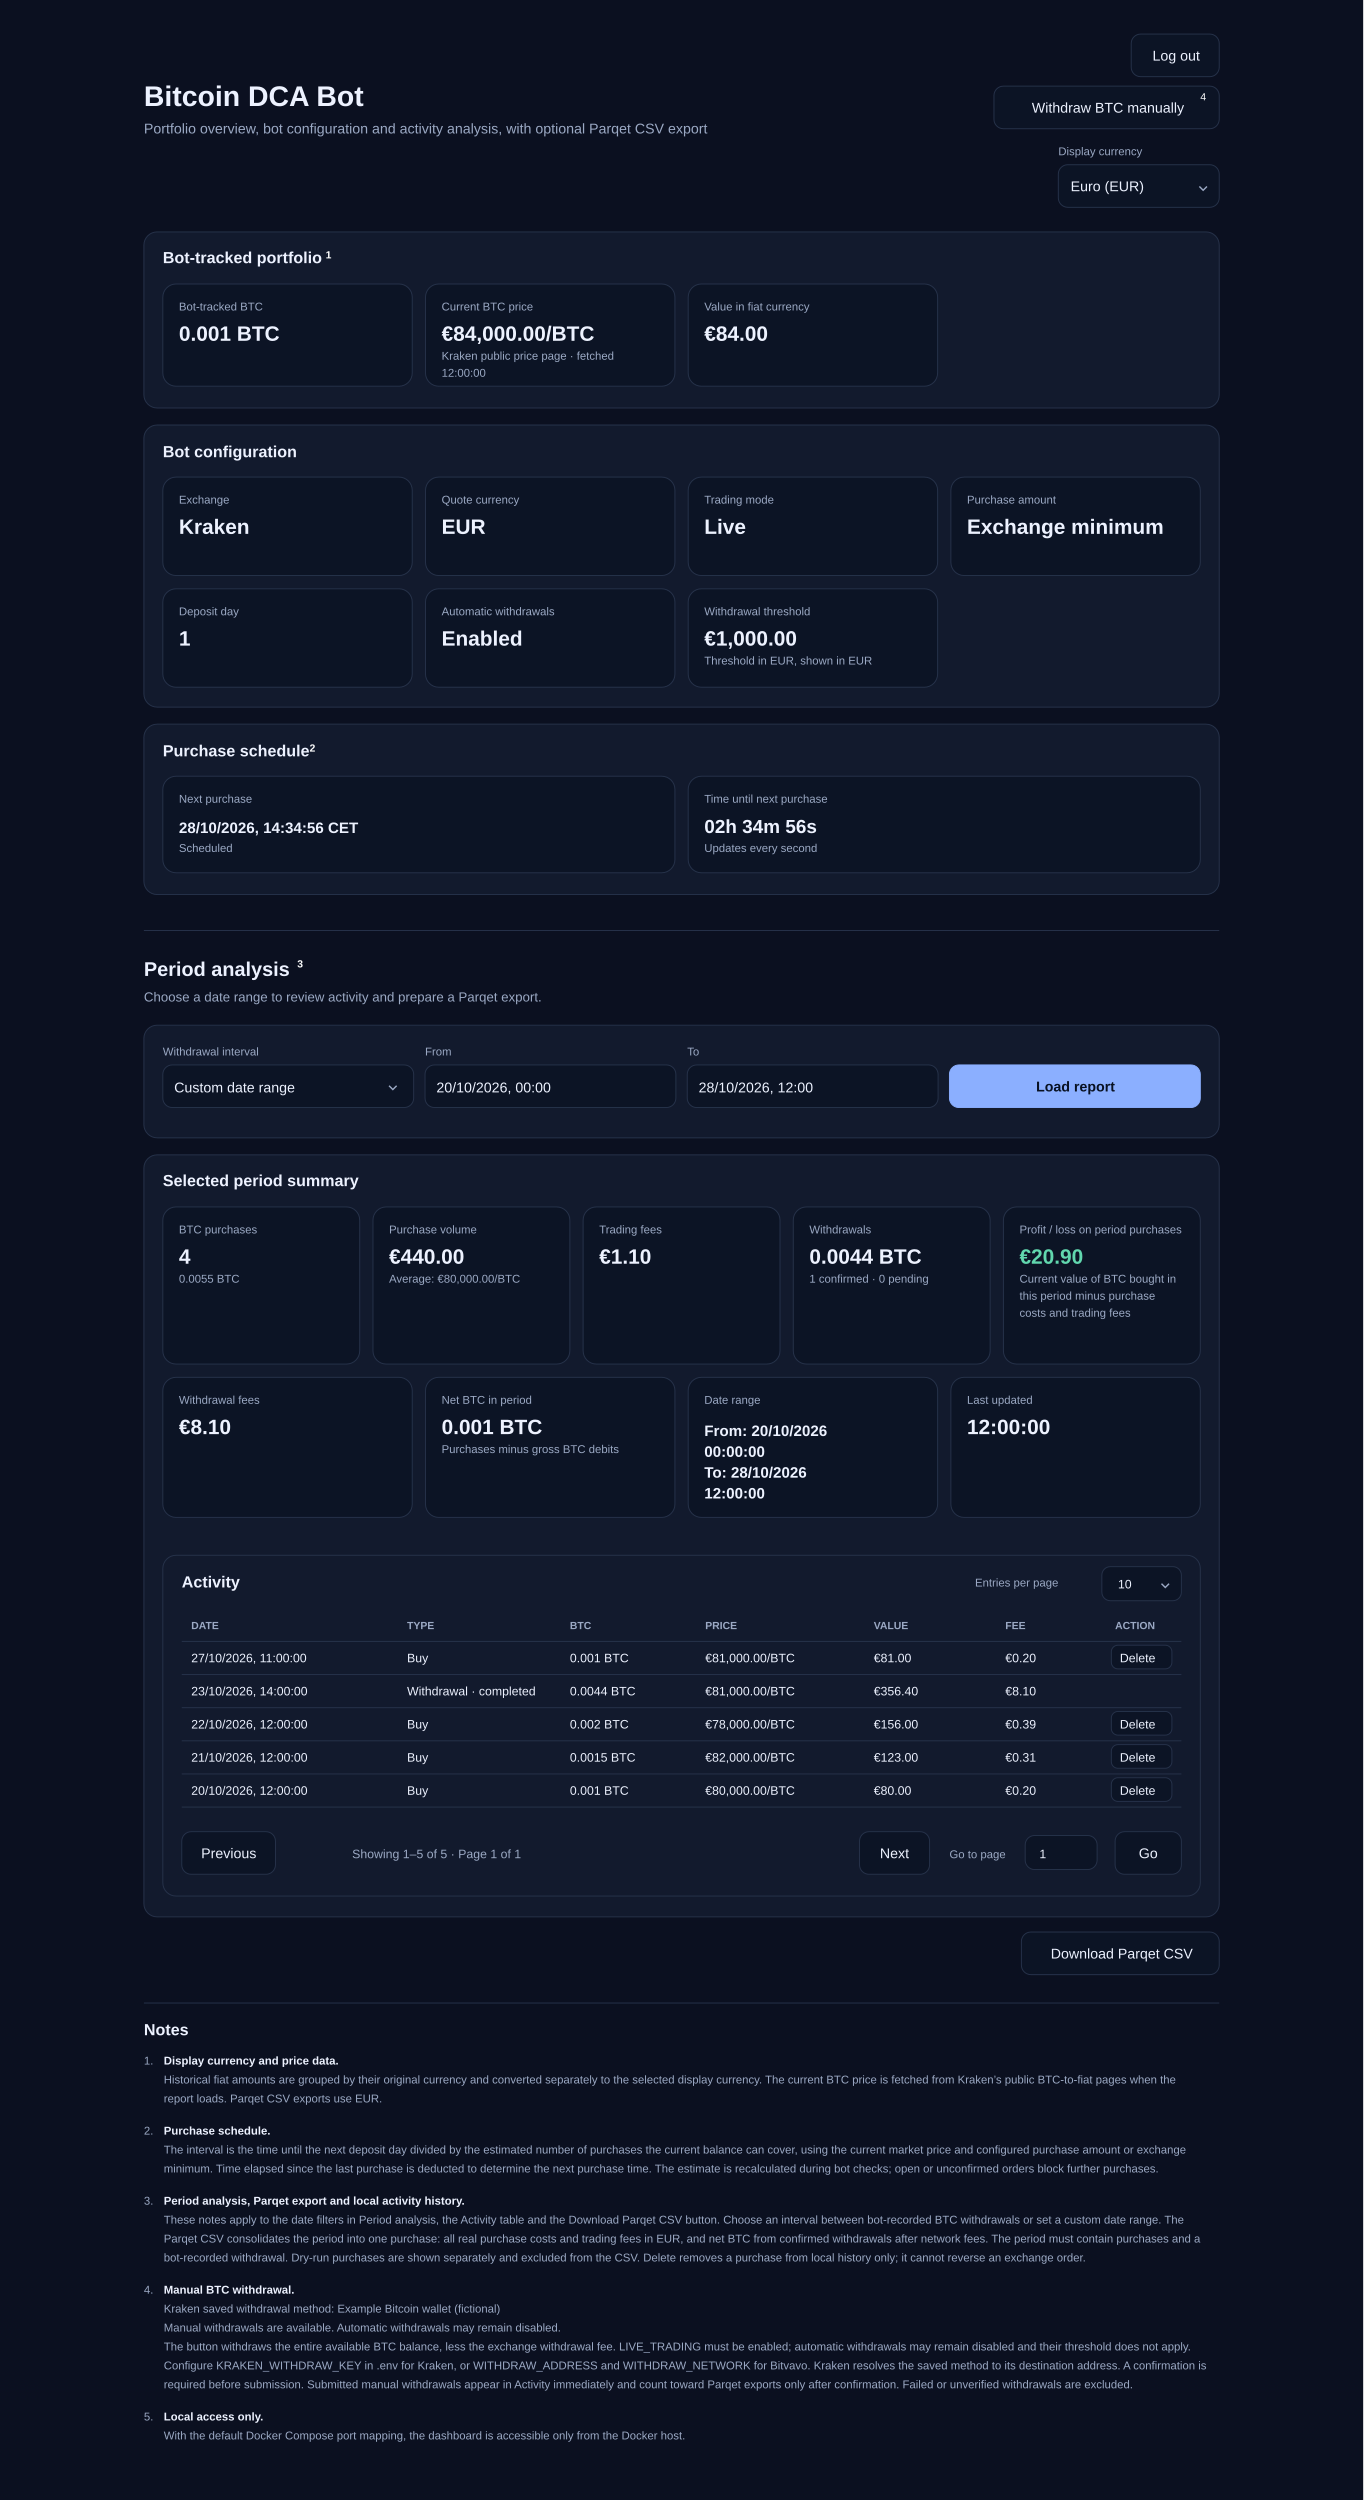
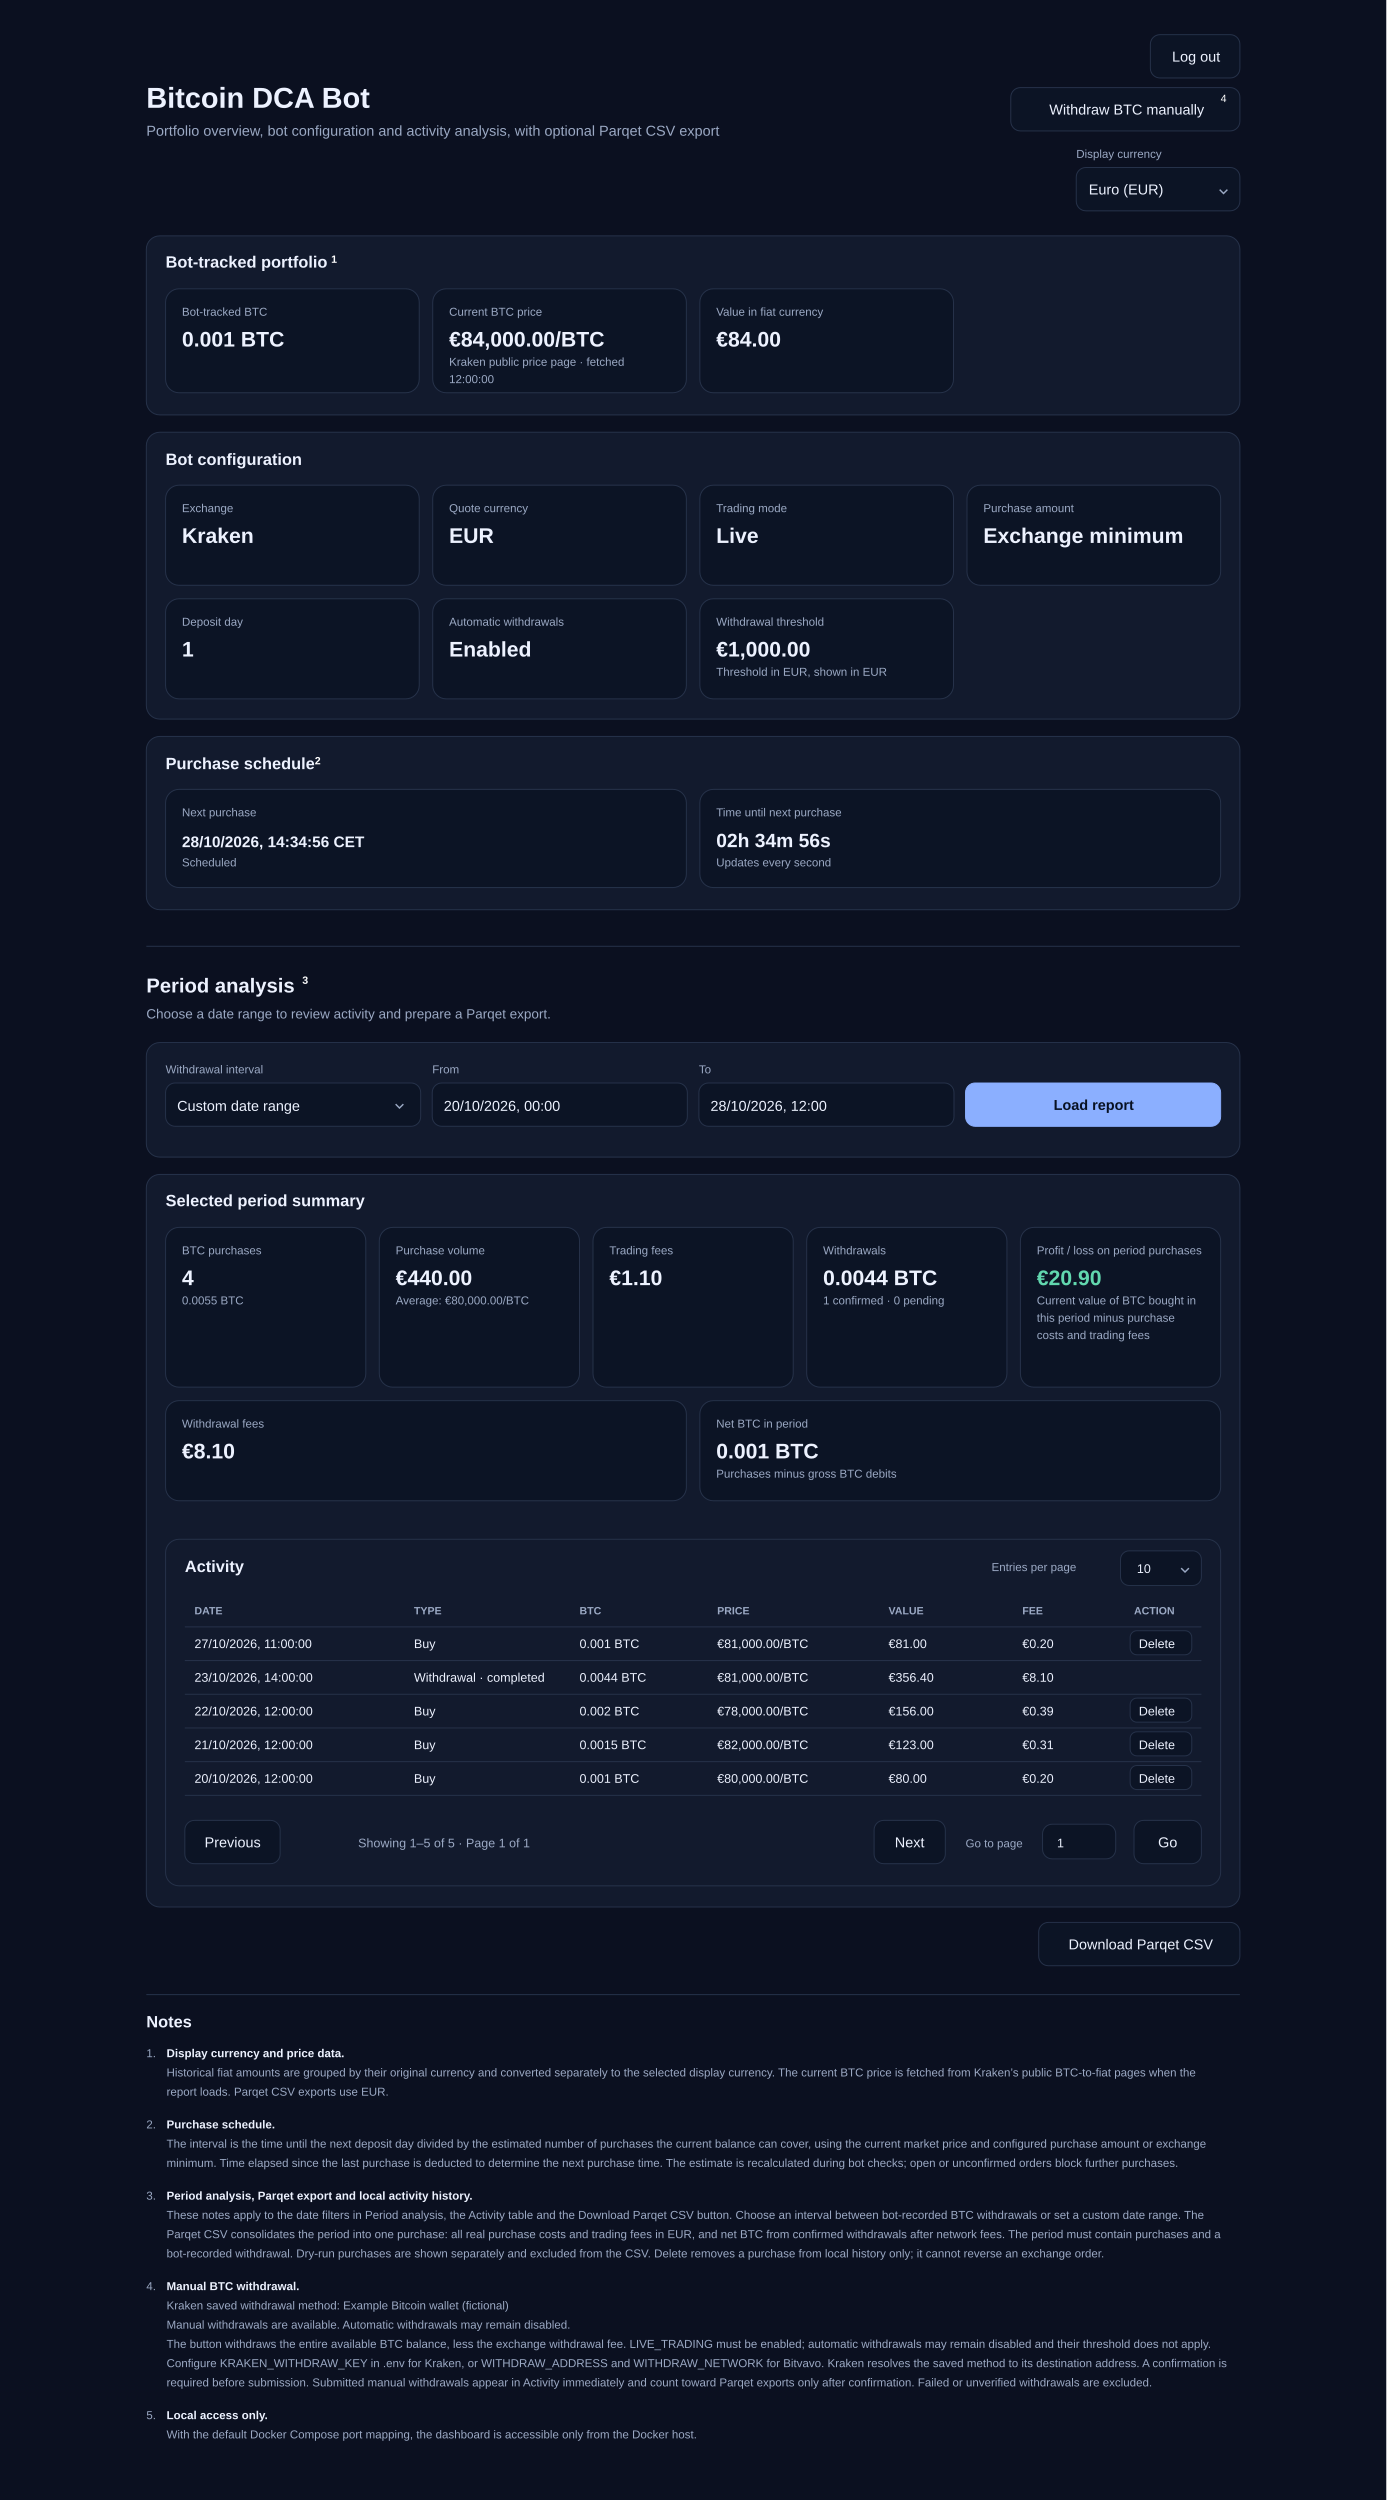
- <svg xmlns="http://www.w3.org/2000/svg" width="1440" height="2641" viewBox="0 0 1440 2641" role="img" aria-labelledby="title desc">
+ <svg xmlns="http://www.w3.org/2000/svg" width="1440" height="2597" viewBox="0 0 1440 2597" role="img" aria-labelledby="title desc">
  <style>text{font-family:Arial,Helvetica,sans-serif}</style>
-   <rect width="1440" height="2641" fill="#0b1020" />
+   <rect width="1440" height="2597" fill="#0b1020" />
  <text x="152" y="112" font-size="30" fill="#edf2ff" font-weight="700">Bitcoin DCA Bot</text>
  <text x="152" y="141" font-size="15" fill="#9ba9c4">Portfolio overview, bot configuration and activity analysis, with optional Parqet CSV export</text>
  <rect x="1195" y="36" width="93" height="45" rx="10" fill="#0c1425" stroke="#26324a" />
  <text x="1217.5" y="64" font-size="15" fill="#edf2ff">Log out</text>
  <rect x="1050" y="91" width="238" height="45" rx="10" fill="#0c1425" stroke="#26324a" />
  <text x="1090.0" y="119" font-size="15" fill="#edf2ff">Withdraw BTC manually</text>
  <text x="1268" y="106" font-size="11" fill="#fff">4</text>
  <text x="1118" y="164" font-size="12" fill="#9ba9c4">Display currency</text>
  <rect x="1118" y="174" width="170" height="45" rx="10" fill="#0c1425" stroke="#26324a" />
  <text x="1131" y="202" font-size="15" fill="#edf2ff">Euro (EUR)</text>
  <path d="M1267 197l4 4 4-4" fill="none" stroke="#9ba9c4" stroke-width="1.5" />
  <rect x="152" y="245" width="1136" height="186" rx="14" fill="#121a2d" stroke="#26324a" />
  <text x="172" y="278" font-size="17" fill="#edf2ff" font-weight="700">Bot-tracked portfolio</text>
  <text x="344.0" y="273" font-size="11" fill="#fff" font-weight="700">1</text>
  <rect x="172.0" y="300" width="263.5" height="108" rx="14" fill="#0c1425" stroke="#26324a" />
  <text x="189.0" y="328" font-size="12" fill="#9ba9c4">Bot-tracked BTC</text>
  <text x="189.0" y="360" font-size="22" fill="#edf2ff" font-weight="700">0.001 BTC</text>
  <rect x="449.5" y="300" width="263.5" height="108" rx="14" fill="#0c1425" stroke="#26324a" />
  <text x="466.5" y="328" font-size="12" fill="#9ba9c4">Current BTC price</text>
  <text x="466.5" y="360" font-size="22" fill="#edf2ff" font-weight="700">€84,000.00/BTC</text>
  <text x="466.5" y="380" font-size="12" fill="#9ba9c4">Kraken public price page · fetched</text>
  <text x="466.5" y="398" font-size="12" fill="#9ba9c4">12:00:00</text>
  <rect x="727.0" y="300" width="263.5" height="108" rx="14" fill="#0c1425" stroke="#26324a" />
  <text x="744.0" y="328" font-size="12" fill="#9ba9c4">Value in fiat currency</text>
  <text x="744.0" y="360" font-size="22" fill="#edf2ff" font-weight="700">€84.00</text>
  <rect x="152" y="449" width="1136" height="298" rx="14" fill="#121a2d" stroke="#26324a" />
  <text x="172" y="483" font-size="17" fill="#edf2ff" font-weight="700">Bot configuration</text>
  <rect x="172.0" y="504" width="263.5" height="104" rx="14" fill="#0c1425" stroke="#26324a" />
  <text x="189.0" y="532" font-size="12" fill="#9ba9c4">Exchange</text>
  <text x="189.0" y="564" font-size="22" fill="#edf2ff" font-weight="700">Kraken</text>
  <rect x="449.5" y="504" width="263.5" height="104" rx="14" fill="#0c1425" stroke="#26324a" />
  <text x="466.5" y="532" font-size="12" fill="#9ba9c4">Quote currency</text>
  <text x="466.5" y="564" font-size="22" fill="#edf2ff" font-weight="700">EUR</text>
  <rect x="727.0" y="504" width="263.5" height="104" rx="14" fill="#0c1425" stroke="#26324a" />
  <text x="744.0" y="532" font-size="12" fill="#9ba9c4">Trading mode</text>
  <text x="744.0" y="564" font-size="22" fill="#edf2ff" font-weight="700">Live</text>
  <rect x="1004.5" y="504" width="263.5" height="104" rx="14" fill="#0c1425" stroke="#26324a" />
  <text x="1021.5" y="532" font-size="12" fill="#9ba9c4">Purchase amount</text>
  <text x="1021.5" y="564" font-size="22" fill="#edf2ff" font-weight="700">Exchange minimum</text>
  <rect x="172.0" y="622" width="263.5" height="104" rx="14" fill="#0c1425" stroke="#26324a" />
  <text x="189.0" y="650" font-size="12" fill="#9ba9c4">Deposit day</text>
  <text x="189.0" y="682" font-size="22" fill="#edf2ff" font-weight="700">1</text>
  <rect x="449.5" y="622" width="263.5" height="104" rx="14" fill="#0c1425" stroke="#26324a" />
  <text x="466.5" y="650" font-size="12" fill="#9ba9c4">Automatic withdrawals</text>
  <text x="466.5" y="682" font-size="22" fill="#edf2ff" font-weight="700">Enabled</text>
  <rect x="727.0" y="622" width="263.5" height="104" rx="14" fill="#0c1425" stroke="#26324a" />
  <text x="744.0" y="650" font-size="12" fill="#9ba9c4">Withdrawal threshold</text>
  <text x="744.0" y="682" font-size="22" fill="#edf2ff" font-weight="700">€1,000.00</text>
  <text x="744.0" y="702" font-size="12" fill="#9ba9c4">Threshold in EUR, shown in EUR</text>
  <rect x="152" y="765" width="1136" height="180" rx="14" fill="#121a2d" stroke="#26324a" />
  <text x="172" y="799" font-size="17" fill="#edf2ff" font-weight="700">Purchase schedule</text>
  <text x="327.0" y="794" font-size="11" fill="#fff" font-weight="700">2</text>
  <rect x="172.0" y="820" width="541.0" height="102" rx="14" fill="#0c1425" stroke="#26324a" />
  <text x="189.0" y="848" font-size="12" fill="#9ba9c4">Next purchase</text>
  <text x="189.0" y="880" font-size="16" fill="#edf2ff" font-weight="700">28/10/2026, 14:34:56 CET</text>
  <text x="189.0" y="900" font-size="12" fill="#9ba9c4">Scheduled</text>
  <rect x="727.0" y="820" width="541.0" height="102" rx="14" fill="#0c1425" stroke="#26324a" />
  <text x="744.0" y="848" font-size="12" fill="#9ba9c4">Time until next purchase</text>
  <text x="744.0" y="880" font-size="20" fill="#edf2ff" font-weight="700">02h 34m 56s</text>
  <text x="744.0" y="900" font-size="12" fill="#9ba9c4">Updates every second</text>
  <path d="M152 983H1288" stroke="#26324a" />
  <text x="152" y="1031" font-size="21" fill="#edf2ff" font-weight="700">Period analysis</text>
  <text x="314.0" y="1022" font-size="11" fill="#fff" font-weight="700">3</text>
  <text x="152" y="1058" font-size="14" fill="#9ba9c4">Choose a date range to review activity and prepare a Parqet export.</text>
  <rect x="152" y="1083" width="1136" height="119" rx="14" fill="#121a2d" stroke="#26324a" />
  <text x="172" y="1115" font-size="12" fill="#9ba9c4">Withdrawal interval</text>
  <rect x="172" y="1125" width="265" height="45" rx="10" fill="#0c1425" stroke="#26324a" />
  <text x="184" y="1154" font-size="15" fill="#edf2ff">Custom date range</text>
  <text x="449" y="1115" font-size="12" fill="#9ba9c4">From</text>
  <rect x="449" y="1125" width="265" height="45" rx="10" fill="#0c1425" stroke="#26324a" />
  <text x="461" y="1154" font-size="15" fill="#edf2ff">20/10/2026, 00:00</text>
  <text x="726" y="1115" font-size="12" fill="#9ba9c4">To</text>
  <rect x="726" y="1125" width="265" height="45" rx="10" fill="#0c1425" stroke="#26324a" />
  <text x="738" y="1154" font-size="15" fill="#edf2ff">28/10/2026, 12:00</text>
  <path d="M411 1147l4 4 4-4" fill="none" stroke="#9ba9c4" stroke-width="1.5" />
  <rect x="1003" y="1125" width="265" height="45" rx="10" fill="#8bafff" stroke="#8bafff" />
  <text x="1094.5" y="1153" font-size="15" fill="#081122" font-weight="700">Load report</text>
-   <rect x="152" y="1220" width="1136" height="805" rx="14" fill="#121a2d" stroke="#26324a" />
+   <rect x="152" y="1220" width="1136" height="761" rx="14" fill="#121a2d" stroke="#26324a" />
  <text x="172" y="1253" font-size="17" fill="#edf2ff" font-weight="700">Selected period summary</text>
  <rect x="172.0" y="1275" width="208.0" height="166" rx="14" fill="#0c1425" stroke="#26324a" />
  <text x="189.0" y="1303" font-size="12" fill="#9ba9c4">BTC purchases</text>
  <text x="189.0" y="1335" font-size="22" fill="#edf2ff" font-weight="700">4</text>
  <text x="189.0" y="1355" font-size="12" fill="#9ba9c4">0.0055 BTC</text>
  <rect x="394.0" y="1275" width="208.0" height="166" rx="14" fill="#0c1425" stroke="#26324a" />
  <text x="411.0" y="1303" font-size="12" fill="#9ba9c4">Purchase volume</text>
  <text x="411.0" y="1335" font-size="22" fill="#edf2ff" font-weight="700">€440.00</text>
  <text x="411.0" y="1355" font-size="12" fill="#9ba9c4">Average: €80,000.00/BTC</text>
  <rect x="616.0" y="1275" width="208.0" height="166" rx="14" fill="#0c1425" stroke="#26324a" />
  <text x="633.0" y="1303" font-size="12" fill="#9ba9c4">Trading fees</text>
  <text x="633.0" y="1335" font-size="22" fill="#edf2ff" font-weight="700">€1.10</text>
  <rect x="838.0" y="1275" width="208.0" height="166" rx="14" fill="#0c1425" stroke="#26324a" />
  <text x="855.0" y="1303" font-size="12" fill="#9ba9c4">Withdrawals</text>
  <text x="855.0" y="1335" font-size="22" fill="#edf2ff" font-weight="700">0.0044 BTC</text>
  <text x="855.0" y="1355" font-size="12" fill="#9ba9c4">1 confirmed · 0 pending</text>
  <rect x="1060.0" y="1275" width="208.0" height="166" rx="14" fill="#0c1425" stroke="#26324a" />
  <text x="1077.0" y="1303" font-size="12" fill="#9ba9c4">Profit / loss on period purchases</text>
  <text x="1077.0" y="1335" font-size="22" fill="#61d7ae" font-weight="700">€20.90</text>
  <text x="1077.0" y="1355" font-size="12" fill="#9ba9c4">Current value of BTC bought in</text>
  <text x="1077.0" y="1373" font-size="12" fill="#9ba9c4">this period minus purchase</text>
  <text x="1077.0" y="1391" font-size="12" fill="#9ba9c4">costs and trading fees</text>
-   <rect x="172.0" y="1455" width="263.5" height="148" rx="14" fill="#0c1425" stroke="#26324a" />
+   <rect x="172.0" y="1455" width="541.0" height="104" rx="14" fill="#0c1425" stroke="#26324a" />
  <text x="189.0" y="1483" font-size="12" fill="#9ba9c4">Withdrawal fees</text>
  <text x="189.0" y="1515" font-size="22" fill="#edf2ff" font-weight="700">€8.10</text>
-   <rect x="449.5" y="1455" width="263.5" height="148" rx="14" fill="#0c1425" stroke="#26324a" />
-   <text x="466.5" y="1483" font-size="12" fill="#9ba9c4">Net BTC in period</text>
-   <text x="466.5" y="1515" font-size="22" fill="#edf2ff" font-weight="700">0.001 BTC</text>
-   <text x="466.5" y="1535" font-size="12" fill="#9ba9c4">Purchases minus gross BTC debits</text>
-   <rect x="727.0" y="1455" width="263.5" height="148" rx="14" fill="#0c1425" stroke="#26324a" />
-   <text x="744.0" y="1483" font-size="12" fill="#9ba9c4">Date range</text>
-   <text x="744.0" y="1517" font-size="16" fill="#edf2ff" font-weight="700">From: 20/10/2026</text>
-   <text x="744.0" y="1539" font-size="16" fill="#edf2ff" font-weight="700">00:00:00</text>
-   <text x="744.0" y="1561" font-size="16" fill="#edf2ff" font-weight="700">To: 28/10/2026</text>
-   <text x="744.0" y="1583" font-size="16" fill="#edf2ff" font-weight="700">12:00:00</text>
-   <rect x="1004.5" y="1455" width="263.5" height="148" rx="14" fill="#0c1425" stroke="#26324a" />
-   <text x="1021.5" y="1483" font-size="12" fill="#9ba9c4">Last updated</text>
-   <text x="1021.5" y="1515" font-size="22" fill="#edf2ff" font-weight="700">12:00:00</text>
-   <rect x="172" y="1643" width="1096" height="360" rx="14" fill="#121a2d" stroke="#26324a" />
-   <text x="192" y="1677" font-size="17" fill="#edf2ff" font-weight="700">Activity</text>
-   <text x="1030" y="1676" font-size="12" fill="#9ba9c4">Entries per page</text>
-   <rect x="1164" y="1655" width="84" height="36" rx="9" fill="#0c1425" stroke="#26324a" />
-   <text x="1181" y="1678" font-size="13" fill="#edf2ff">10</text>
-   <path d="M1227 1673l4 4 4-4" fill="none" stroke="#9ba9c4" stroke-width="1.5" />
-   <text x="202" y="1721" font-size="11" fill="#9ba9c4" font-weight="700">DATE</text>
-   <text x="430" y="1721" font-size="11" fill="#9ba9c4" font-weight="700">TYPE</text>
-   <text x="602" y="1721" font-size="11" fill="#9ba9c4" font-weight="700">BTC</text>
-   <text x="745" y="1721" font-size="11" fill="#9ba9c4" font-weight="700">PRICE</text>
-   <text x="923" y="1721" font-size="11" fill="#9ba9c4" font-weight="700">VALUE</text>
-   <text x="1062" y="1721" font-size="11" fill="#9ba9c4" font-weight="700">FEE</text>
-   <text x="1178" y="1721" font-size="11" fill="#9ba9c4" font-weight="700">ACTION</text>
-   <path d="M192 1734H1248" stroke="#26324a" />
-   <text x="202" y="1756" font-size="13" fill="#edf2ff">27/10/2026, 11:00:00</text>
-   <text x="430" y="1756" font-size="13" fill="#edf2ff">Buy</text>
-   <text x="602" y="1756" font-size="13" fill="#edf2ff">0.001 BTC</text>
-   <text x="745" y="1756" font-size="13" fill="#edf2ff">€81,000.00/BTC</text>
-   <text x="923" y="1756" font-size="13" fill="#edf2ff">€81.00</text>
-   <text x="1062" y="1756" font-size="13" fill="#edf2ff">€0.20</text>
-   <rect x="1174" y="1738" width="64" height="25" rx="7" fill="#0c1425" stroke="#26324a" />
-   <text x="1183" y="1756" font-size="13" fill="#edf2ff">Delete</text>
-   <path d="M192 1769H1248" stroke="#26324a" />
-   <text x="202" y="1791" font-size="13" fill="#edf2ff">23/10/2026, 14:00:00</text>
-   <text x="430" y="1791" font-size="13" fill="#edf2ff">Withdrawal · completed</text>
-   <text x="602" y="1791" font-size="13" fill="#edf2ff">0.0044 BTC</text>
-   <text x="745" y="1791" font-size="13" fill="#edf2ff">€81,000.00/BTC</text>
-   <text x="923" y="1791" font-size="13" fill="#edf2ff">€356.40</text>
-   <text x="1062" y="1791" font-size="13" fill="#edf2ff">€8.10</text>
-   <text x="1178" y="1791" font-size="13" fill="#edf2ff" />
-   <path d="M192 1804H1248" stroke="#26324a" />
-   <text x="202" y="1826" font-size="13" fill="#edf2ff">22/10/2026, 12:00:00</text>
-   <text x="430" y="1826" font-size="13" fill="#edf2ff">Buy</text>
-   <text x="602" y="1826" font-size="13" fill="#edf2ff">0.002 BTC</text>
-   <text x="745" y="1826" font-size="13" fill="#edf2ff">€78,000.00/BTC</text>
-   <text x="923" y="1826" font-size="13" fill="#edf2ff">€156.00</text>
-   <text x="1062" y="1826" font-size="13" fill="#edf2ff">€0.39</text>
-   <rect x="1174" y="1808" width="64" height="25" rx="7" fill="#0c1425" stroke="#26324a" />
-   <text x="1183" y="1826" font-size="13" fill="#edf2ff">Delete</text>
-   <path d="M192 1839H1248" stroke="#26324a" />
-   <text x="202" y="1861" font-size="13" fill="#edf2ff">21/10/2026, 12:00:00</text>
-   <text x="430" y="1861" font-size="13" fill="#edf2ff">Buy</text>
-   <text x="602" y="1861" font-size="13" fill="#edf2ff">0.0015 BTC</text>
-   <text x="745" y="1861" font-size="13" fill="#edf2ff">€82,000.00/BTC</text>
-   <text x="923" y="1861" font-size="13" fill="#edf2ff">€123.00</text>
-   <text x="1062" y="1861" font-size="13" fill="#edf2ff">€0.31</text>
-   <rect x="1174" y="1843" width="64" height="25" rx="7" fill="#0c1425" stroke="#26324a" />
-   <text x="1183" y="1861" font-size="13" fill="#edf2ff">Delete</text>
-   <path d="M192 1874H1248" stroke="#26324a" />
-   <text x="202" y="1896" font-size="13" fill="#edf2ff">20/10/2026, 12:00:00</text>
-   <text x="430" y="1896" font-size="13" fill="#edf2ff">Buy</text>
-   <text x="602" y="1896" font-size="13" fill="#edf2ff">0.001 BTC</text>
-   <text x="745" y="1896" font-size="13" fill="#edf2ff">€80,000.00/BTC</text>
-   <text x="923" y="1896" font-size="13" fill="#edf2ff">€80.00</text>
-   <text x="1062" y="1896" font-size="13" fill="#edf2ff">€0.20</text>
-   <rect x="1174" y="1878" width="64" height="25" rx="7" fill="#0c1425" stroke="#26324a" />
-   <text x="1183" y="1896" font-size="13" fill="#edf2ff">Delete</text>
-   <path d="M192 1909H1248" stroke="#26324a" />
-   <rect x="192" y="1935" width="99" height="45" rx="10" fill="#0c1425" stroke="#26324a" />
-   <text x="212.5" y="1963" font-size="15" fill="#edf2ff">Previous</text>
-   <text x="372" y="1963" font-size="13" fill="#9ba9c4">Showing 1–5 of 5 · Page 1 of 1</text>
-   <rect x="908" y="1935" width="74" height="45" rx="10" fill="#0c1425" stroke="#26324a" />
-   <text x="929.5" y="1963" font-size="15" fill="#edf2ff">Next</text>
-   <text x="1003" y="1963" font-size="12" fill="#9ba9c4">Go to page</text>
-   <rect x="1083" y="1939" width="76" height="36" rx="10" fill="#0c1425" stroke="#26324a" />
-   <text x="1098" y="1963" font-size="13" fill="#edf2ff">1</text>
-   <rect x="1178" y="1935" width="70" height="45" rx="10" fill="#0c1425" stroke="#26324a" />
-   <text x="1203.0" y="1963" font-size="15" fill="#edf2ff">Go</text>
-   <rect x="1079" y="2041" width="209" height="45" rx="10" fill="#0c1425" stroke="#26324a" />
-   <text x="1110.0" y="2069" font-size="15" fill="#edf2ff">Download Parqet CSV</text>
-   <path d="M152 2116H1288" stroke="#26324a" />
-   <text x="152" y="2150" font-size="17" fill="#edf2ff" font-weight="700">Notes</text>
-   <text x="152" y="2181" font-size="12" fill="#9ba9c4">1.</text>
-   <text x="173" y="2181" font-size="12" fill="#edf2ff" font-weight="700">Display currency and price data.</text>
-   <text x="173" y="2201" font-size="12" fill="#9ba9c4">Historical fiat amounts are grouped by their original currency and converted separately to the selected display currency. The current BTC price is fetched from Kraken’s public BTC-to-fiat pages when the</text>
-   <text x="173" y="2221" font-size="12" fill="#9ba9c4">report loads. Parqet CSV exports use EUR.</text>
-   <text x="152" y="2255" font-size="12" fill="#9ba9c4">2.</text>
-   <text x="173" y="2255" font-size="12" fill="#edf2ff" font-weight="700">Purchase schedule.</text>
-   <text x="173" y="2275" font-size="12" fill="#9ba9c4">The interval is the time until the next deposit day divided by the estimated number of purchases the current balance can cover, using the current market price and configured purchase amount or exchange</text>
-   <text x="173" y="2295" font-size="12" fill="#9ba9c4">minimum. Time elapsed since the last purchase is deducted to determine the next purchase time. The estimate is recalculated during bot checks; open or unconfirmed orders block further purchases.</text>
-   <text x="152" y="2329" font-size="12" fill="#9ba9c4">3.</text>
-   <text x="173" y="2329" font-size="12" fill="#edf2ff" font-weight="700">Period analysis, Parqet export and local activity history.</text>
-   <text x="173" y="2349" font-size="12" fill="#9ba9c4">These notes apply to the date filters in Period analysis, the Activity table and the Download Parqet CSV button. Choose an interval between bot-recorded BTC withdrawals or set a custom date range. The</text>
-   <text x="173" y="2369" font-size="12" fill="#9ba9c4">Parqet CSV consolidates the period into one purchase: all real purchase costs and trading fees in EUR, and net BTC from confirmed withdrawals after network fees. The period must contain purchases and a</text>
-   <text x="173" y="2389" font-size="12" fill="#9ba9c4">bot-recorded withdrawal. Dry-run purchases are shown separately and excluded from the CSV. Delete removes a purchase from local history only; it cannot reverse an exchange order.</text>
-   <text x="152" y="2423" font-size="12" fill="#9ba9c4">4.</text>
-   <text x="173" y="2423" font-size="12" fill="#edf2ff" font-weight="700">Manual BTC withdrawal.</text>
-   <text x="173" y="2443" font-size="12" fill="#9ba9c4">Kraken saved withdrawal method: Example Bitcoin wallet (fictional)</text>
-   <text x="173" y="2463" font-size="12" fill="#9ba9c4">Manual withdrawals are available. Automatic withdrawals may remain disabled.</text>
-   <text x="173" y="2483" font-size="12" fill="#9ba9c4">The button withdraws the entire available BTC balance, less the exchange withdrawal fee. LIVE_TRADING must be enabled; automatic withdrawals may remain disabled and their threshold does not apply.</text>
-   <text x="173" y="2503" font-size="12" fill="#9ba9c4">Configure KRAKEN_WITHDRAW_KEY in .env for Kraken, or WITHDRAW_ADDRESS and WITHDRAW_NETWORK for Bitvavo. Kraken resolves the saved method to its destination address. A confirmation is</text>
-   <text x="173" y="2523" font-size="12" fill="#9ba9c4">required before submission. Submitted manual withdrawals appear in Activity immediately and count toward Parqet exports only after confirmation. Failed or unverified withdrawals are excluded.</text>
-   <text x="152" y="2557" font-size="12" fill="#9ba9c4">5.</text>
-   <text x="173" y="2557" font-size="12" fill="#edf2ff" font-weight="700">Local access only.</text>
-   <text x="173" y="2577" font-size="12" fill="#9ba9c4">With the default Docker Compose port mapping, the dashboard is accessible only from the Docker host.</text>
+   <rect x="727.0" y="1455" width="541.0" height="104" rx="14" fill="#0c1425" stroke="#26324a" />
+   <text x="744.0" y="1483" font-size="12" fill="#9ba9c4">Net BTC in period</text>
+   <text x="744.0" y="1515" font-size="22" fill="#edf2ff" font-weight="700">0.001 BTC</text>
+   <text x="744.0" y="1535" font-size="12" fill="#9ba9c4">Purchases minus gross BTC debits</text>
+   <rect x="172" y="1599" width="1096" height="360" rx="14" fill="#121a2d" stroke="#26324a" />
+   <text x="192" y="1633" font-size="17" fill="#edf2ff" font-weight="700">Activity</text>
+   <text x="1030" y="1632" font-size="12" fill="#9ba9c4">Entries per page</text>
+   <rect x="1164" y="1611" width="84" height="36" rx="9" fill="#0c1425" stroke="#26324a" />
+   <text x="1181" y="1634" font-size="13" fill="#edf2ff">10</text>
+   <path d="M1227 1629l4 4 4-4" fill="none" stroke="#9ba9c4" stroke-width="1.5" />
+   <text x="202" y="1677" font-size="11" fill="#9ba9c4" font-weight="700">DATE</text>
+   <text x="430" y="1677" font-size="11" fill="#9ba9c4" font-weight="700">TYPE</text>
+   <text x="602" y="1677" font-size="11" fill="#9ba9c4" font-weight="700">BTC</text>
+   <text x="745" y="1677" font-size="11" fill="#9ba9c4" font-weight="700">PRICE</text>
+   <text x="923" y="1677" font-size="11" fill="#9ba9c4" font-weight="700">VALUE</text>
+   <text x="1062" y="1677" font-size="11" fill="#9ba9c4" font-weight="700">FEE</text>
+   <text x="1178" y="1677" font-size="11" fill="#9ba9c4" font-weight="700">ACTION</text>
+   <path d="M192 1690H1248" stroke="#26324a" />
+   <text x="202" y="1712" font-size="13" fill="#edf2ff">27/10/2026, 11:00:00</text>
+   <text x="430" y="1712" font-size="13" fill="#edf2ff">Buy</text>
+   <text x="602" y="1712" font-size="13" fill="#edf2ff">0.001 BTC</text>
+   <text x="745" y="1712" font-size="13" fill="#edf2ff">€81,000.00/BTC</text>
+   <text x="923" y="1712" font-size="13" fill="#edf2ff">€81.00</text>
+   <text x="1062" y="1712" font-size="13" fill="#edf2ff">€0.20</text>
+   <rect x="1174" y="1694" width="64" height="25" rx="7" fill="#0c1425" stroke="#26324a" />
+   <text x="1183" y="1712" font-size="13" fill="#edf2ff">Delete</text>
+   <path d="M192 1725H1248" stroke="#26324a" />
+   <text x="202" y="1747" font-size="13" fill="#edf2ff">23/10/2026, 14:00:00</text>
+   <text x="430" y="1747" font-size="13" fill="#edf2ff">Withdrawal · completed</text>
+   <text x="602" y="1747" font-size="13" fill="#edf2ff">0.0044 BTC</text>
+   <text x="745" y="1747" font-size="13" fill="#edf2ff">€81,000.00/BTC</text>
+   <text x="923" y="1747" font-size="13" fill="#edf2ff">€356.40</text>
+   <text x="1062" y="1747" font-size="13" fill="#edf2ff">€8.10</text>
+   <text x="1178" y="1747" font-size="13" fill="#edf2ff" />
+   <path d="M192 1760H1248" stroke="#26324a" />
+   <text x="202" y="1782" font-size="13" fill="#edf2ff">22/10/2026, 12:00:00</text>
+   <text x="430" y="1782" font-size="13" fill="#edf2ff">Buy</text>
+   <text x="602" y="1782" font-size="13" fill="#edf2ff">0.002 BTC</text>
+   <text x="745" y="1782" font-size="13" fill="#edf2ff">€78,000.00/BTC</text>
+   <text x="923" y="1782" font-size="13" fill="#edf2ff">€156.00</text>
+   <text x="1062" y="1782" font-size="13" fill="#edf2ff">€0.39</text>
+   <rect x="1174" y="1764" width="64" height="25" rx="7" fill="#0c1425" stroke="#26324a" />
+   <text x="1183" y="1782" font-size="13" fill="#edf2ff">Delete</text>
+   <path d="M192 1795H1248" stroke="#26324a" />
+   <text x="202" y="1817" font-size="13" fill="#edf2ff">21/10/2026, 12:00:00</text>
+   <text x="430" y="1817" font-size="13" fill="#edf2ff">Buy</text>
+   <text x="602" y="1817" font-size="13" fill="#edf2ff">0.0015 BTC</text>
+   <text x="745" y="1817" font-size="13" fill="#edf2ff">€82,000.00/BTC</text>
+   <text x="923" y="1817" font-size="13" fill="#edf2ff">€123.00</text>
+   <text x="1062" y="1817" font-size="13" fill="#edf2ff">€0.31</text>
+   <rect x="1174" y="1799" width="64" height="25" rx="7" fill="#0c1425" stroke="#26324a" />
+   <text x="1183" y="1817" font-size="13" fill="#edf2ff">Delete</text>
+   <path d="M192 1830H1248" stroke="#26324a" />
+   <text x="202" y="1852" font-size="13" fill="#edf2ff">20/10/2026, 12:00:00</text>
+   <text x="430" y="1852" font-size="13" fill="#edf2ff">Buy</text>
+   <text x="602" y="1852" font-size="13" fill="#edf2ff">0.001 BTC</text>
+   <text x="745" y="1852" font-size="13" fill="#edf2ff">€80,000.00/BTC</text>
+   <text x="923" y="1852" font-size="13" fill="#edf2ff">€80.00</text>
+   <text x="1062" y="1852" font-size="13" fill="#edf2ff">€0.20</text>
+   <rect x="1174" y="1834" width="64" height="25" rx="7" fill="#0c1425" stroke="#26324a" />
+   <text x="1183" y="1852" font-size="13" fill="#edf2ff">Delete</text>
+   <path d="M192 1865H1248" stroke="#26324a" />
+   <rect x="192" y="1891" width="99" height="45" rx="10" fill="#0c1425" stroke="#26324a" />
+   <text x="212.5" y="1919" font-size="15" fill="#edf2ff">Previous</text>
+   <text x="372" y="1919" font-size="13" fill="#9ba9c4">Showing 1–5 of 5 · Page 1 of 1</text>
+   <rect x="908" y="1891" width="74" height="45" rx="10" fill="#0c1425" stroke="#26324a" />
+   <text x="929.5" y="1919" font-size="15" fill="#edf2ff">Next</text>
+   <text x="1003" y="1919" font-size="12" fill="#9ba9c4">Go to page</text>
+   <rect x="1083" y="1895" width="76" height="36" rx="10" fill="#0c1425" stroke="#26324a" />
+   <text x="1098" y="1919" font-size="13" fill="#edf2ff">1</text>
+   <rect x="1178" y="1891" width="70" height="45" rx="10" fill="#0c1425" stroke="#26324a" />
+   <text x="1203.0" y="1919" font-size="15" fill="#edf2ff">Go</text>
+   <rect x="1079" y="1997" width="209" height="45" rx="10" fill="#0c1425" stroke="#26324a" />
+   <text x="1110.0" y="2025" font-size="15" fill="#edf2ff">Download Parqet CSV</text>
+   <path d="M152 2072H1288" stroke="#26324a" />
+   <text x="152" y="2106" font-size="17" fill="#edf2ff" font-weight="700">Notes</text>
+   <text x="152" y="2137" font-size="12" fill="#9ba9c4">1.</text>
+   <text x="173" y="2137" font-size="12" fill="#edf2ff" font-weight="700">Display currency and price data.</text>
+   <text x="173" y="2157" font-size="12" fill="#9ba9c4">Historical fiat amounts are grouped by their original currency and converted separately to the selected display currency. The current BTC price is fetched from Kraken’s public BTC-to-fiat pages when the</text>
+   <text x="173" y="2177" font-size="12" fill="#9ba9c4">report loads. Parqet CSV exports use EUR.</text>
+   <text x="152" y="2211" font-size="12" fill="#9ba9c4">2.</text>
+   <text x="173" y="2211" font-size="12" fill="#edf2ff" font-weight="700">Purchase schedule.</text>
+   <text x="173" y="2231" font-size="12" fill="#9ba9c4">The interval is the time until the next deposit day divided by the estimated number of purchases the current balance can cover, using the current market price and configured purchase amount or exchange</text>
+   <text x="173" y="2251" font-size="12" fill="#9ba9c4">minimum. Time elapsed since the last purchase is deducted to determine the next purchase time. The estimate is recalculated during bot checks; open or unconfirmed orders block further purchases.</text>
+   <text x="152" y="2285" font-size="12" fill="#9ba9c4">3.</text>
+   <text x="173" y="2285" font-size="12" fill="#edf2ff" font-weight="700">Period analysis, Parqet export and local activity history.</text>
+   <text x="173" y="2305" font-size="12" fill="#9ba9c4">These notes apply to the date filters in Period analysis, the Activity table and the Download Parqet CSV button. Choose an interval between bot-recorded BTC withdrawals or set a custom date range. The</text>
+   <text x="173" y="2325" font-size="12" fill="#9ba9c4">Parqet CSV consolidates the period into one purchase: all real purchase costs and trading fees in EUR, and net BTC from confirmed withdrawals after network fees. The period must contain purchases and a</text>
+   <text x="173" y="2345" font-size="12" fill="#9ba9c4">bot-recorded withdrawal. Dry-run purchases are shown separately and excluded from the CSV. Delete removes a purchase from local history only; it cannot reverse an exchange order.</text>
+   <text x="152" y="2379" font-size="12" fill="#9ba9c4">4.</text>
+   <text x="173" y="2379" font-size="12" fill="#edf2ff" font-weight="700">Manual BTC withdrawal.</text>
+   <text x="173" y="2399" font-size="12" fill="#9ba9c4">Kraken saved withdrawal method: Example Bitcoin wallet (fictional)</text>
+   <text x="173" y="2419" font-size="12" fill="#9ba9c4">Manual withdrawals are available. Automatic withdrawals may remain disabled.</text>
+   <text x="173" y="2439" font-size="12" fill="#9ba9c4">The button withdraws the entire available BTC balance, less the exchange withdrawal fee. LIVE_TRADING must be enabled; automatic withdrawals may remain disabled and their threshold does not apply.</text>
+   <text x="173" y="2459" font-size="12" fill="#9ba9c4">Configure KRAKEN_WITHDRAW_KEY in .env for Kraken, or WITHDRAW_ADDRESS and WITHDRAW_NETWORK for Bitvavo. Kraken resolves the saved method to its destination address. A confirmation is</text>
+   <text x="173" y="2479" font-size="12" fill="#9ba9c4">required before submission. Submitted manual withdrawals appear in Activity immediately and count toward Parqet exports only after confirmation. Failed or unverified withdrawals are excluded.</text>
+   <text x="152" y="2513" font-size="12" fill="#9ba9c4">5.</text>
+   <text x="173" y="2513" font-size="12" fill="#edf2ff" font-weight="700">Local access only.</text>
+   <text x="173" y="2533" font-size="12" fill="#9ba9c4">With the default Docker Compose port mapping, the dashboard is accessible only from the Docker host.</text>
</svg>
